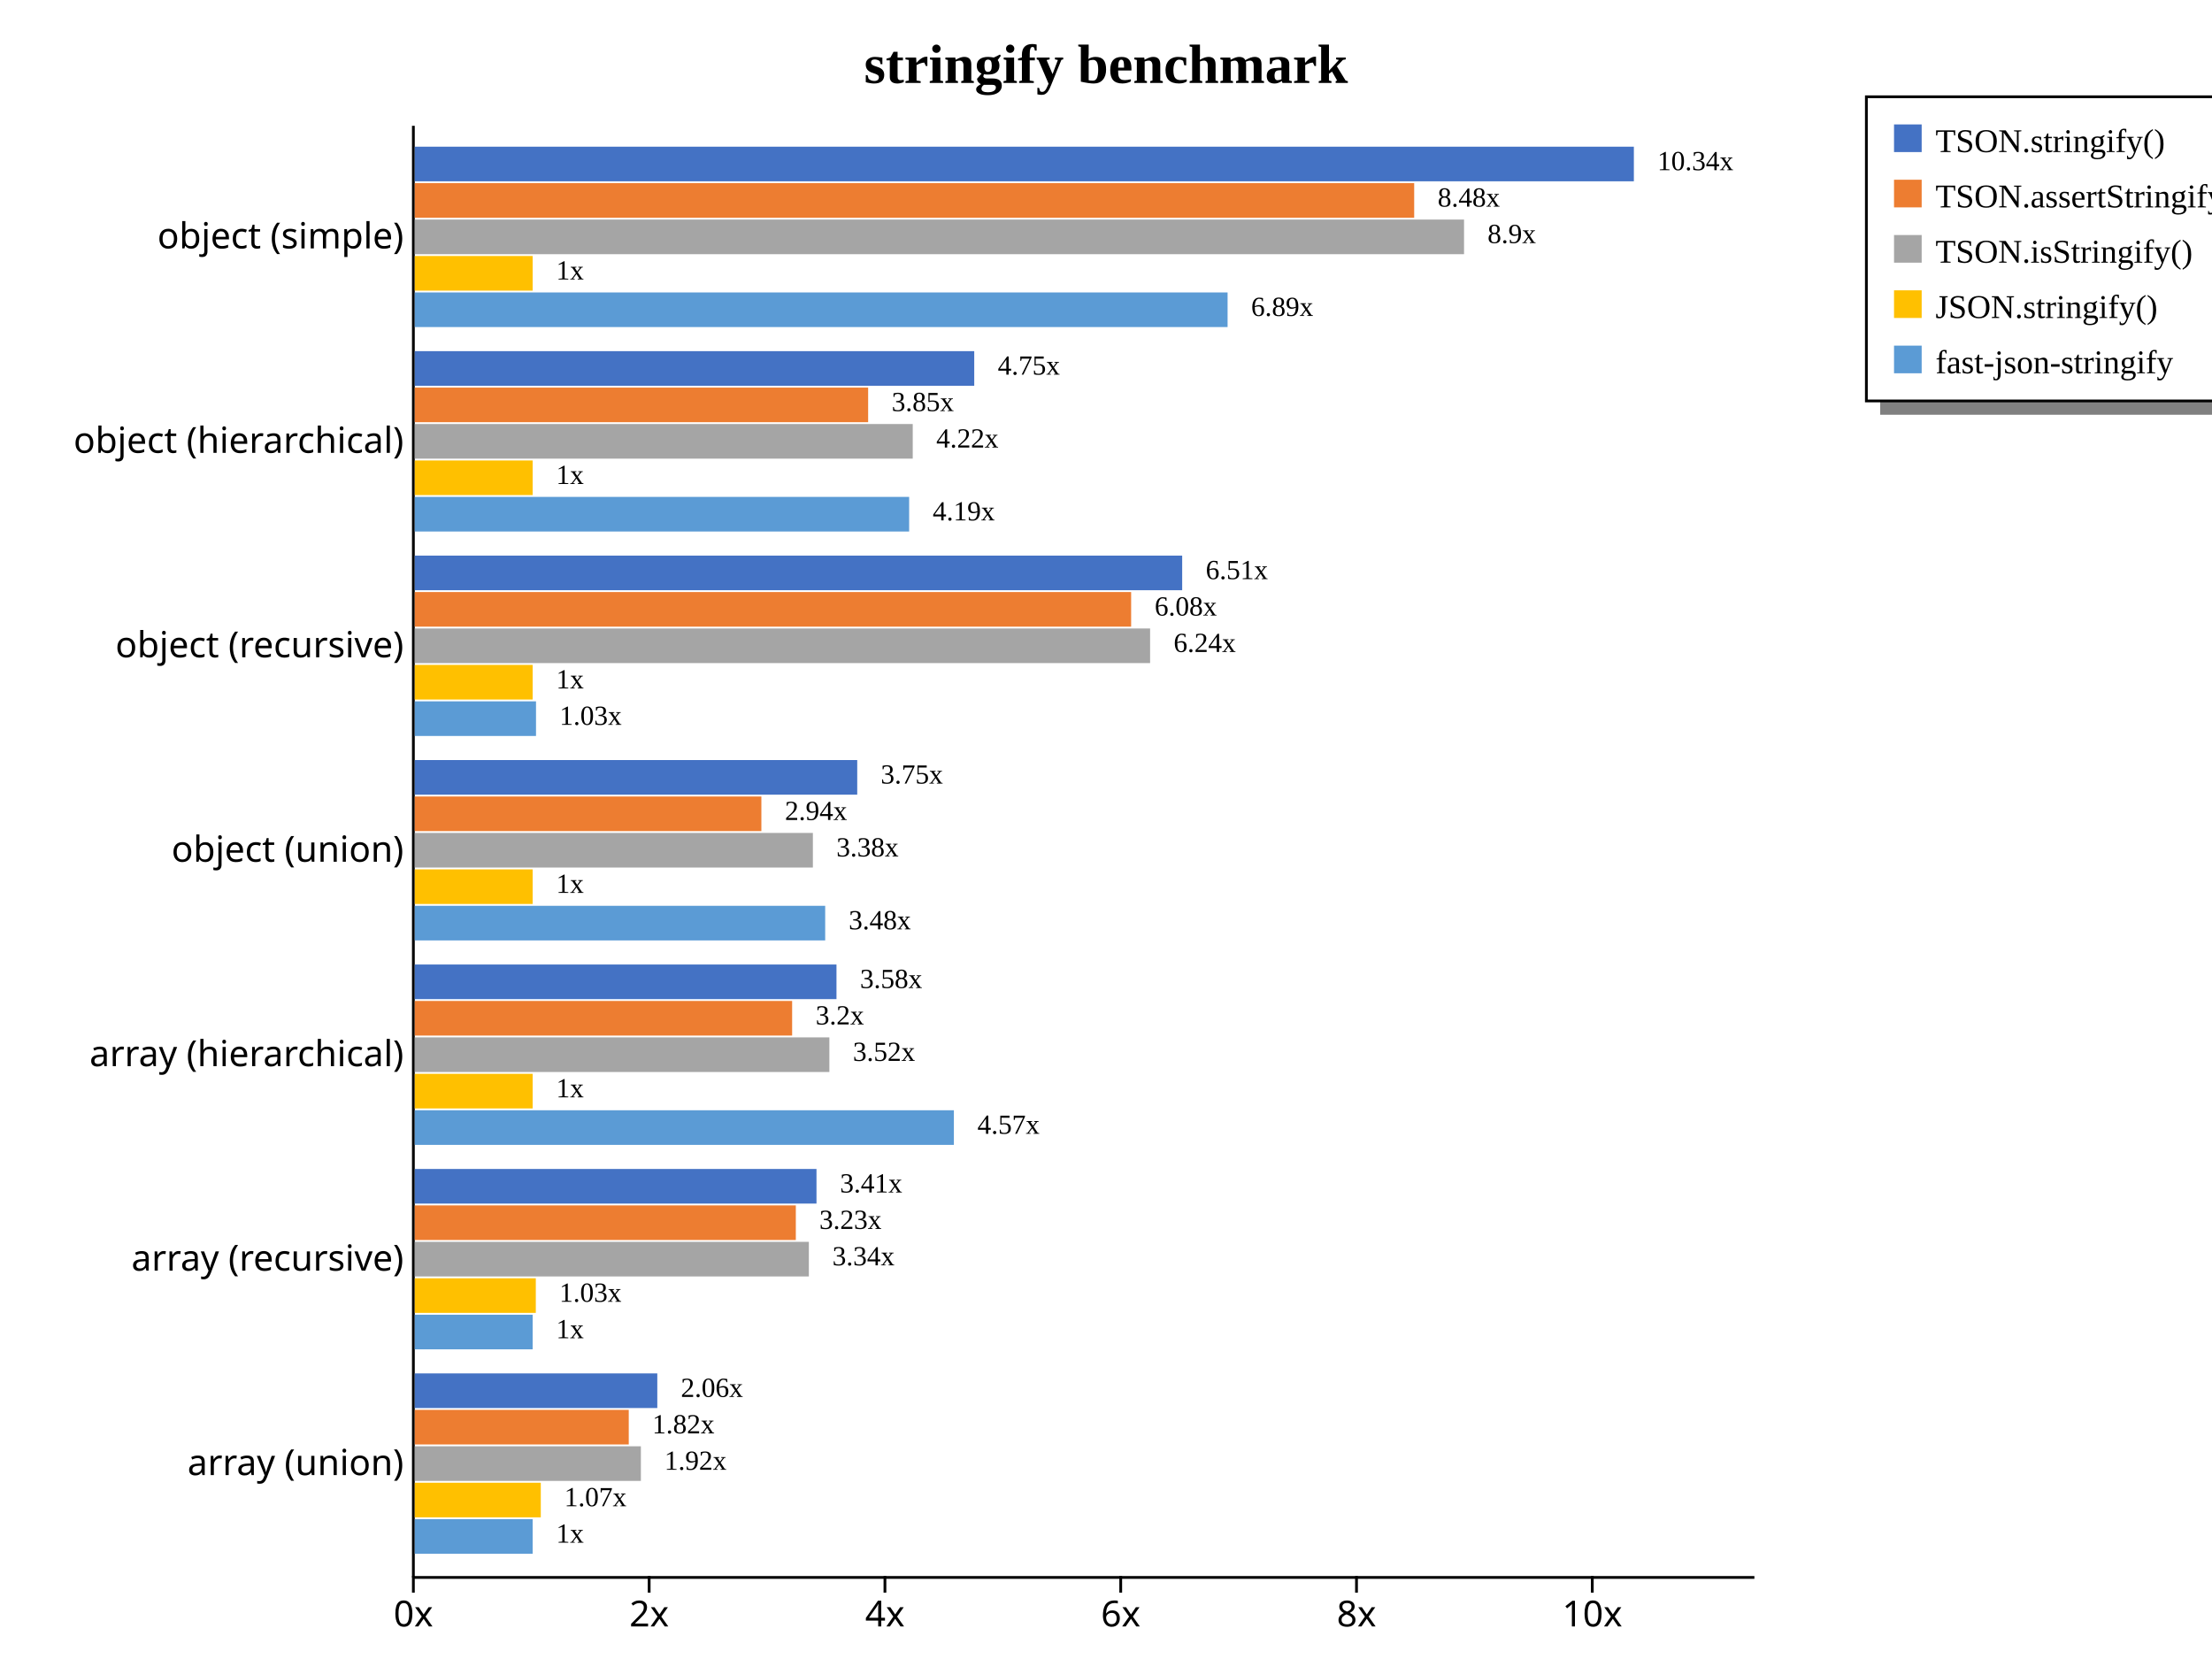
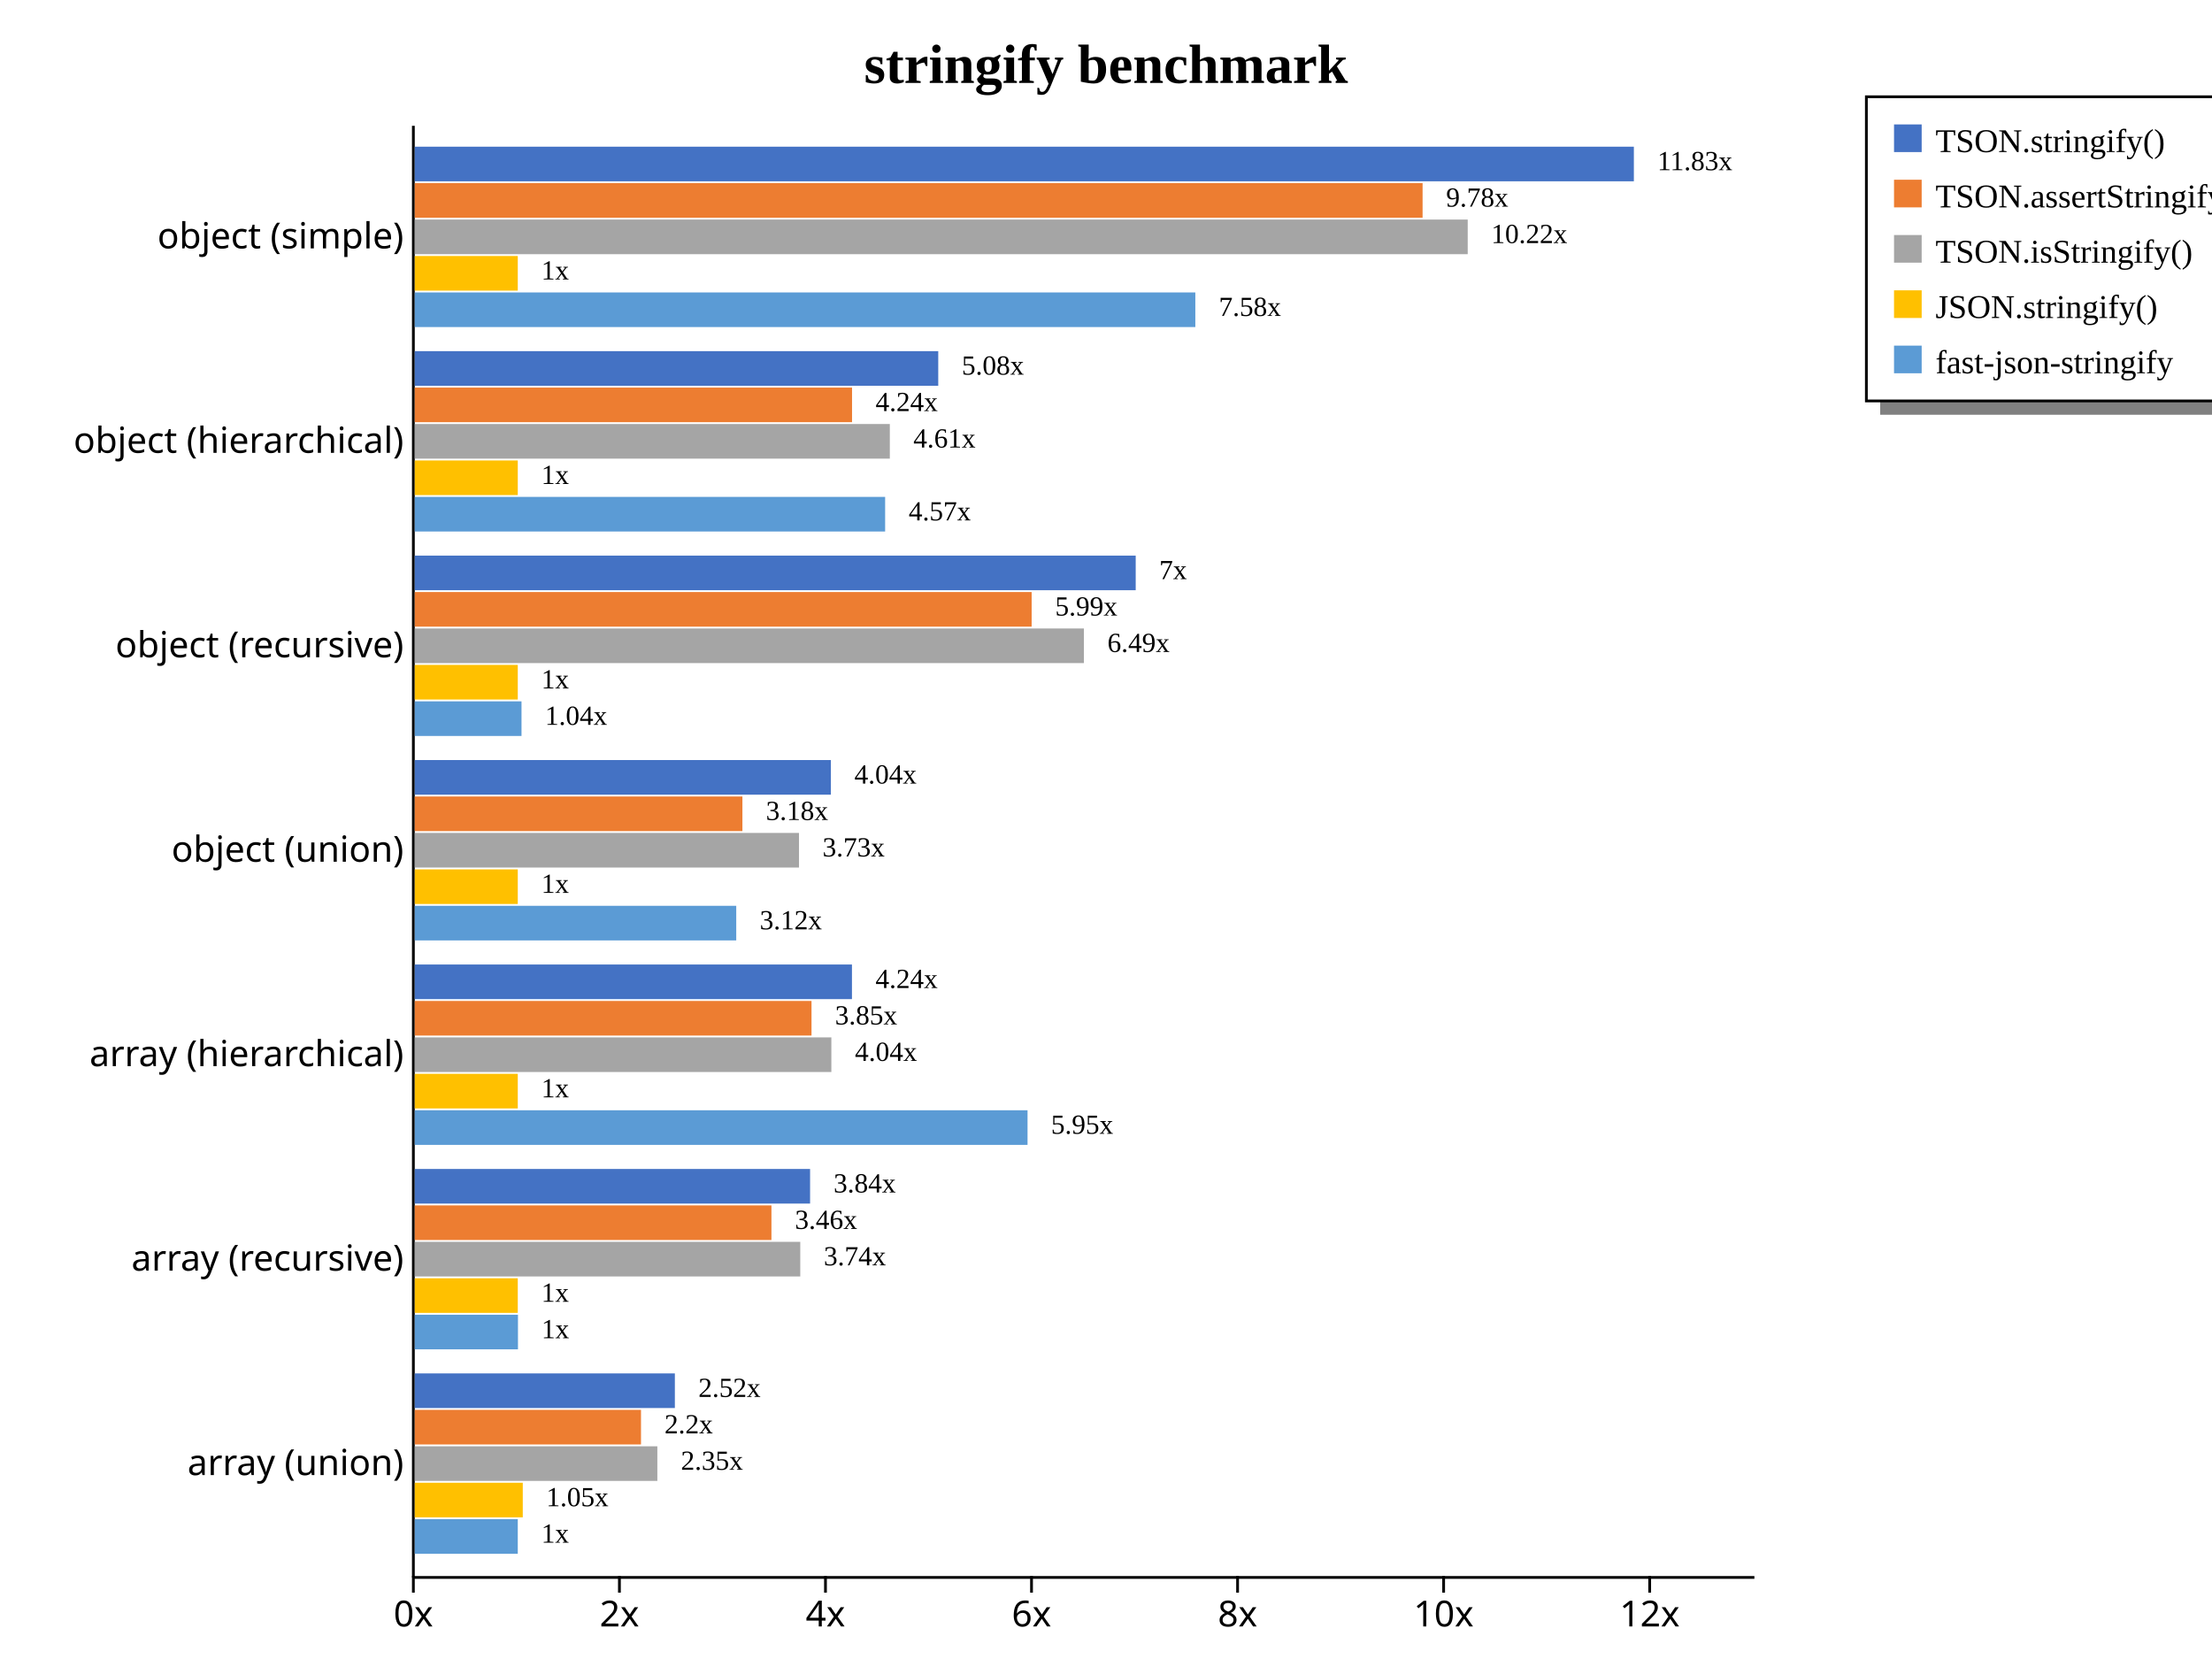
<svg xmlns="http://www.w3.org/2000/svg" width="800" height="600" style="background-color: white;">
  <g class="y axis" transform="translate(149,45)" fill="none" font-size="10" font-family="sans-serif" text-anchor="end" style="font-size: 13px;">
    <path class="domain" stroke="currentColor" d="M0.5,0.5V525.5" />
    <g class="tick" opacity="1" transform="translate(0,40.66901)" style="font-size: 13px;">
      <line stroke="currentColor" x2="0" />
      <text fill="currentColor" x="-3" dy="0.32em">object (simple)    </text>
    </g>
    <g class="tick" opacity="1" transform="translate(0,114.6127)" style="font-size: 13px;">
      <line stroke="currentColor" x2="0" />
      <text fill="currentColor" x="-3" dy="0.32em">object (hierarchical)    </text>
    </g>
    <g class="tick" opacity="1" transform="translate(0,188.5563)" style="font-size: 13px;">
      <line stroke="currentColor" x2="0" />
      <text fill="currentColor" x="-3" dy="0.32em">object (recursive)    </text>
    </g>
    <g class="tick" opacity="1" transform="translate(0,262.5)" style="font-size: 13px;">
      <line stroke="currentColor" x2="0" />
      <text fill="currentColor" x="-3" dy="0.32em">object (union)    </text>
    </g>
    <g class="tick" opacity="1" transform="translate(0,336.4437)" style="font-size: 13px;">
      <line stroke="currentColor" x2="0" />
      <text fill="currentColor" x="-3" dy="0.32em">array (hierarchical)    </text>
    </g>
    <g class="tick" opacity="1" transform="translate(0,410.3873)" style="font-size: 13px;">
      <line stroke="currentColor" x2="0" />
      <text fill="currentColor" x="-3" dy="0.32em">array (recursive)    </text>
    </g>
    <g class="tick" opacity="1" transform="translate(0,484.331)" style="font-size: 13px;">
      <line stroke="currentColor" x2="0" />
      <text fill="currentColor" x="-3" dy="0.32em">array (union)    </text>
    </g>
  </g>
  <g class="x axis" transform="translate(149,570)" fill="none" font-size="10" font-family="sans-serif" text-anchor="middle" style="font-size: 13px;">
    <path class="domain" stroke="currentColor" d="M0.5,0.5H485.5" />
    <g class="tick" opacity="1" transform="translate(0.5,0)" style="font-size: 13px;">
      <line stroke="currentColor" y2="6" />
      <text fill="currentColor" y="9" dy="0.71em">0x</text>
    </g>
-     <g class="tick" opacity="1" transform="translate(85.77444,0)" style="font-size: 13px;">
+     <g class="tick" opacity="1" transform="translate(75.02167,0)" style="font-size: 13px;">
      <line stroke="currentColor" y2="6" />
      <text fill="currentColor" y="9" dy="0.71em">2x</text>
    </g>
-     <g class="tick" opacity="1" transform="translate(171.0489,0)" style="font-size: 13px;">
+     <g class="tick" opacity="1" transform="translate(149.5433,0)" style="font-size: 13px;">
      <line stroke="currentColor" y2="6" />
      <text fill="currentColor" y="9" dy="0.71em">4x</text>
    </g>
-     <g class="tick" opacity="1" transform="translate(256.3233,0)" style="font-size: 13px;">
+     <g class="tick" opacity="1" transform="translate(224.065,0)" style="font-size: 13px;">
      <line stroke="currentColor" y2="6" />
      <text fill="currentColor" y="9" dy="0.71em">6x</text>
    </g>
-     <g class="tick" opacity="1" transform="translate(341.5978,0)" style="font-size: 13px;">
+     <g class="tick" opacity="1" transform="translate(298.5867,0)" style="font-size: 13px;">
      <line stroke="currentColor" y2="6" />
      <text fill="currentColor" y="9" dy="0.71em">8x</text>
    </g>
-     <g class="tick" opacity="1" transform="translate(426.8722,0)" style="font-size: 13px;">
+     <g class="tick" opacity="1" transform="translate(373.1084,0)" style="font-size: 13px;">
      <line stroke="currentColor" y2="6" />
      <text fill="currentColor" y="9" dy="0.71em">10x</text>
+     </g>
+     <g class="tick" opacity="1" transform="translate(447.63,0)" style="font-size: 13px;">
+       <line stroke="currentColor" y2="6" />
+       <text fill="currentColor" y="9" dy="0.71em">12x</text>
    </g>
  </g>
  <text transform="translate(400, 30)" style="text-anchor: middle; font-size: 20px; font-weight: bold;">stringify benchmark</text>
  <rect x="680" y="145" width="200" height="5" fill="gray" />
  <rect x="675" y="35" width="200" height="110" fill="none" stroke="black" />
  <rect x="685" y="45" width="10" height="10" style="fill: #4472c4;" />
  <text x="700" y="55" style="font-size: 12px;">TSON.stringify()</text>
  <rect x="685" y="65" width="10" height="10" style="fill: #ed7d31;" />
  <text x="700" y="75" style="font-size: 12px;">TSON.assertStringify()</text>
  <rect x="685" y="85" width="10" height="10" style="fill: #a5a5a5;" />
  <text x="700" y="95" style="font-size: 12px;">TSON.isStringify()</text>
  <rect x="685" y="105" width="10" height="10" style="fill: #ffc000;" />
  <text x="700" y="115" style="font-size: 12px;">JSON.stringify()</text>
  <rect x="685" y="125" width="10" height="10" style="fill: #5b9bd5;" />
  <text x="700" y="135" style="font-size: 12px;">fast-json-stringify</text>
  <g style="font-size: 13px;">
    <g style="font-size: 13px;">
      <rect x="150" y="53.053" width="440.909" height="12.519" fill="#4472c4" />
-       <rect x="150" y="66.231" width="361.458" height="12.519" fill="#ed7d31" />
-       <rect x="150" y="79.409" width="379.492" height="12.519" fill="#a5a5a5" />
-       <rect x="150" y="92.588" width="42.637" height="12.519" fill="#ffc000" />
-       <rect x="150" y="105.766" width="293.973" height="12.519" fill="#5b9bd5" />
-       <text class="label" x="599.409" y="61.553" font-size="10px">10.34x</text>
-       <text class="label" x="519.958" y="74.731" font-size="10px">8.48x</text>
-       <text class="label" x="537.992" y="87.909" font-size="10px">8.9x</text>
-       <text class="label" x="201.137" y="101.088" font-size="10px">1x</text>
-       <text class="label" x="452.473" y="114.266" font-size="10px">6.89x</text>
+       <rect x="150" y="66.231" width="364.497" height="12.519" fill="#ed7d31" />
+       <rect x="150" y="79.409" width="380.817" height="12.519" fill="#a5a5a5" />
+       <rect x="150" y="92.588" width="37.261" height="12.519" fill="#ffc000" />
+       <rect x="150" y="105.766" width="282.307" height="12.519" fill="#5b9bd5" />
+       <text class="label" x="599.409" y="61.553" font-size="10px">11.83x</text>
+       <text class="label" x="522.997" y="74.731" font-size="10px">9.78x</text>
+       <text class="label" x="539.317" y="87.909" font-size="10px">10.22x</text>
+       <text class="label" x="195.761" y="101.088" font-size="10px">1x</text>
+       <text class="label" x="440.807" y="114.266" font-size="10px">7.58x</text>
+       <text class="label" x="595.909" y="63.053" font-size="8px" />
+       <text class="label" x="519.497" y="76.231" font-size="8px" />
+       <text class="label" x="535.817" y="89.409" font-size="8px" />
+       <text class="label" x="192.261" y="102.588" font-size="8px" />
+       <text class="label" x="437.307" y="115.766" font-size="8px" />
    </g>
    <g style="font-size: 13px;">
-       <rect x="150" y="126.997" width="202.346" height="12.519" fill="#4472c4" />
-       <rect x="150" y="140.175" width="163.978" height="12.519" fill="#ed7d31" />
-       <rect x="150" y="153.353" width="180.103" height="12.519" fill="#a5a5a5" />
-       <rect x="150" y="166.531" width="42.637" height="12.519" fill="#ffc000" />
-       <rect x="150" y="179.709" width="178.805" height="12.519" fill="#5b9bd5" />
-       <text class="label" x="360.846" y="135.497" font-size="10px">4.75x</text>
-       <text class="label" x="322.478" y="148.675" font-size="10px">3.85x</text>
-       <text class="label" x="338.603" y="161.853" font-size="10px">4.22x</text>
-       <text class="label" x="201.137" y="175.031" font-size="10px">1x</text>
-       <text class="label" x="337.305" y="188.209" font-size="10px">4.19x</text>
+       <rect x="150" y="126.997" width="189.331" height="12.519" fill="#4472c4" />
+       <rect x="150" y="140.175" width="158.151" height="12.519" fill="#ed7d31" />
+       <rect x="150" y="153.353" width="171.818" height="12.519" fill="#a5a5a5" />
+       <rect x="150" y="166.531" width="37.261" height="12.519" fill="#ffc000" />
+       <rect x="150" y="179.709" width="170.122" height="12.519" fill="#5b9bd5" />
+       <text class="label" x="347.831" y="135.497" font-size="10px">5.08x</text>
+       <text class="label" x="316.651" y="148.675" font-size="10px">4.24x</text>
+       <text class="label" x="330.318" y="161.853" font-size="10px">4.61x</text>
+       <text class="label" x="195.761" y="175.031" font-size="10px">1x</text>
+       <text class="label" x="328.622" y="188.209" font-size="10px">4.57x</text>
+       <text class="label" x="344.331" y="136.997" font-size="8px" />
+       <text class="label" x="313.151" y="150.175" font-size="8px" />
+       <text class="label" x="326.818" y="163.353" font-size="8px" />
+       <text class="label" x="192.261" y="176.531" font-size="8px" />
+       <text class="label" x="325.122" y="189.709" font-size="8px" />
    </g>
    <g style="font-size: 13px;">
-       <rect x="150" y="200.941" width="277.553" height="12.519" fill="#4472c4" />
-       <rect x="150" y="214.119" width="259.091" height="12.519" fill="#ed7d31" />
-       <rect x="150" y="227.297" width="265.951" height="12.519" fill="#a5a5a5" />
-       <rect x="150" y="240.475" width="42.637" height="12.519" fill="#ffc000" />
-       <rect x="150" y="253.653" width="43.855" height="12.519" fill="#5b9bd5" />
-       <text class="label" x="436.053" y="209.441" font-size="10px">6.51x</text>
-       <text class="label" x="417.591" y="222.619" font-size="10px">6.08x</text>
-       <text class="label" x="424.451" y="235.797" font-size="10px">6.24x</text>
-       <text class="label" x="201.137" y="248.975" font-size="10px">1x</text>
-       <text class="label" x="202.355" y="262.153" font-size="10px">1.03x</text>
+       <rect x="150" y="200.941" width="260.744" height="12.519" fill="#4472c4" />
+       <rect x="150" y="214.119" width="223.109" height="12.519" fill="#ed7d31" />
+       <rect x="150" y="227.297" width="242.009" height="12.519" fill="#a5a5a5" />
+       <rect x="150" y="240.475" width="37.261" height="12.519" fill="#ffc000" />
+       <rect x="150" y="253.653" width="38.611" height="12.519" fill="#5b9bd5" />
+       <text class="label" x="419.244" y="209.441" font-size="10px">7x</text>
+       <text class="label" x="381.609" y="222.619" font-size="10px">5.99x</text>
+       <text class="label" x="400.509" y="235.797" font-size="10px">6.49x</text>
+       <text class="label" x="195.761" y="248.975" font-size="10px">1x</text>
+       <text class="label" x="197.111" y="262.153" font-size="10px">1.04x</text>
+       <text class="label" x="415.744" y="210.941" font-size="8px" />
+       <text class="label" x="378.109" y="224.119" font-size="8px" />
+       <text class="label" x="397.009" y="237.297" font-size="8px" />
+       <text class="label" x="192.261" y="250.475" font-size="8px" />
+       <text class="label" x="193.611" y="263.653" font-size="8px" />
    </g>
    <g style="font-size: 13px;">
-       <rect x="150" y="274.884" width="160.03" height="12.519" fill="#4472c4" />
-       <rect x="150" y="288.062" width="125.362" height="12.519" fill="#ed7d31" />
-       <rect x="150" y="301.24" width="143.989" height="12.519" fill="#a5a5a5" />
-       <rect x="150" y="314.418" width="42.637" height="12.519" fill="#ffc000" />
-       <rect x="150" y="327.597" width="148.441" height="12.519" fill="#5b9bd5" />
-       <text class="label" x="318.53" y="283.384" font-size="10px">3.75x</text>
-       <text class="label" x="283.862" y="296.562" font-size="10px">2.94x</text>
-       <text class="label" x="302.489" y="309.74" font-size="10px">3.38x</text>
-       <text class="label" x="201.137" y="322.918" font-size="10px">1x</text>
-       <text class="label" x="306.941" y="336.097" font-size="10px">3.48x</text>
+       <rect x="150" y="274.884" width="150.498" height="12.519" fill="#4472c4" />
+       <rect x="150" y="288.062" width="118.504" height="12.519" fill="#ed7d31" />
+       <rect x="150" y="301.24" width="138.969" height="12.519" fill="#a5a5a5" />
+       <rect x="150" y="314.418" width="37.261" height="12.519" fill="#ffc000" />
+       <rect x="150" y="327.597" width="116.271" height="12.519" fill="#5b9bd5" />
+       <text class="label" x="308.998" y="283.384" font-size="10px">4.04x</text>
+       <text class="label" x="277.004" y="296.562" font-size="10px">3.18x</text>
+       <text class="label" x="297.469" y="309.74" font-size="10px">3.73x</text>
+       <text class="label" x="195.761" y="322.918" font-size="10px">1x</text>
+       <text class="label" x="274.771" y="336.097" font-size="10px">3.12x</text>
+       <text class="label" x="305.498" y="284.884" font-size="8px" />
+       <text class="label" x="273.504" y="298.062" font-size="8px" />
+       <text class="label" x="293.969" y="311.24" font-size="8px" />
+       <text class="label" x="192.261" y="324.418" font-size="8px" />
+       <text class="label" x="271.271" y="337.597" font-size="8px" />
    </g>
    <g style="font-size: 13px;">
-       <rect x="150" y="348.828" width="152.526" height="12.519" fill="#4472c4" />
-       <rect x="150" y="362.006" width="136.485" height="12.519" fill="#ed7d31" />
-       <rect x="150" y="375.184" width="149.957" height="12.519" fill="#a5a5a5" />
-       <rect x="150" y="388.362" width="42.637" height="12.519" fill="#ffc000" />
-       <rect x="150" y="401.54" width="194.982" height="12.519" fill="#5b9bd5" />
-       <text class="label" x="311.026" y="357.328" font-size="10px">3.58x</text>
-       <text class="label" x="294.985" y="370.506" font-size="10px">3.2x</text>
-       <text class="label" x="308.457" y="383.684" font-size="10px">3.52x</text>
-       <text class="label" x="201.137" y="396.862" font-size="10px">1x</text>
-       <text class="label" x="353.482" y="410.04" font-size="10px">4.57x</text>
+       <rect x="150" y="348.828" width="158.121" height="12.519" fill="#4472c4" />
+       <rect x="150" y="362.006" width="143.495" height="12.519" fill="#ed7d31" />
+       <rect x="150" y="375.184" width="150.672" height="12.519" fill="#a5a5a5" />
+       <rect x="150" y="388.362" width="37.261" height="12.519" fill="#ffc000" />
+       <rect x="150" y="401.54" width="221.622" height="12.519" fill="#5b9bd5" />
+       <text class="label" x="316.621" y="357.328" font-size="10px">4.24x</text>
+       <text class="label" x="301.995" y="370.506" font-size="10px">3.85x</text>
+       <text class="label" x="309.172" y="383.684" font-size="10px">4.04x</text>
+       <text class="label" x="195.761" y="396.862" font-size="10px">1x</text>
+       <text class="label" x="380.122" y="410.04" font-size="10px">5.95x</text>
+       <text class="label" x="313.121" y="358.828" font-size="8px" />
+       <text class="label" x="298.495" y="372.006" font-size="8px" />
+       <text class="label" x="305.672" y="385.184" font-size="8px" />
+       <text class="label" x="192.261" y="398.362" font-size="8px" />
+       <text class="label" x="376.622" y="411.54" font-size="8px" />
    </g>
    <g style="font-size: 13px;">
-       <rect x="150" y="422.772" width="145.295" height="12.519" fill="#4472c4" />
-       <rect x="150" y="435.95" width="137.821" height="12.519" fill="#ed7d31" />
-       <rect x="150" y="449.128" width="142.536" height="12.519" fill="#a5a5a5" />
-       <rect x="150" y="462.306" width="43.783" height="12.519" fill="#ffc000" />
-       <rect x="150" y="475.484" width="42.637" height="12.519" fill="#5b9bd5" />
-       <text class="label" x="303.795" y="431.272" font-size="10px">3.41x</text>
-       <text class="label" x="296.321" y="444.45" font-size="10px">3.23x</text>
-       <text class="label" x="301.036" y="457.628" font-size="10px">3.34x</text>
-       <text class="label" x="202.283" y="470.806" font-size="10px">1.03x</text>
-       <text class="label" x="201.137" y="483.984" font-size="10px">1x</text>
+       <rect x="150" y="422.772" width="142.978" height="12.519" fill="#4472c4" />
+       <rect x="150" y="435.95" width="129.002" height="12.519" fill="#ed7d31" />
+       <rect x="150" y="449.128" width="139.429" height="12.519" fill="#a5a5a5" />
+       <rect x="150" y="462.306" width="37.261" height="12.519" fill="#ffc000" />
+       <rect x="150" y="475.484" width="37.331" height="12.519" fill="#5b9bd5" />
+       <text class="label" x="301.478" y="431.272" font-size="10px">3.84x</text>
+       <text class="label" x="287.502" y="444.45" font-size="10px">3.46x</text>
+       <text class="label" x="297.929" y="457.628" font-size="10px">3.74x</text>
+       <text class="label" x="195.761" y="470.806" font-size="10px">1x</text>
+       <text class="label" x="195.831" y="483.984" font-size="10px">1x</text>
+       <text class="label" x="297.978" y="432.772" font-size="8px" />
+       <text class="label" x="284.002" y="445.95" font-size="8px" />
+       <text class="label" x="294.429" y="459.128" font-size="8px" />
+       <text class="label" x="192.261" y="472.306" font-size="8px" />
+       <text class="label" x="192.331" y="485.484" font-size="8px" />
    </g>
    <g style="font-size: 13px;">
-       <rect x="150" y="496.715" width="87.721" height="12.519" fill="#4472c4" />
-       <rect x="150" y="509.893" width="77.398" height="12.519" fill="#ed7d31" />
-       <rect x="150" y="523.071" width="81.784" height="12.519" fill="#a5a5a5" />
-       <rect x="150" y="536.249" width="45.587" height="12.519" fill="#ffc000" />
-       <rect x="150" y="549.428" width="42.637" height="12.519" fill="#5b9bd5" />
-       <text class="label" x="246.221" y="505.215" font-size="10px">2.06x</text>
-       <text class="label" x="235.898" y="518.393" font-size="10px">1.82x</text>
-       <text class="label" x="240.284" y="531.571" font-size="10px">1.92x</text>
-       <text class="label" x="204.087" y="544.749" font-size="10px">1.07x</text>
-       <text class="label" x="201.137" y="557.928" font-size="10px">1x</text>
+       <rect x="150" y="496.715" width="94.074" height="12.519" fill="#4472c4" />
+       <rect x="150" y="509.893" width="81.826" height="12.519" fill="#ed7d31" />
+       <rect x="150" y="523.071" width="87.742" height="12.519" fill="#a5a5a5" />
+       <rect x="150" y="536.249" width="39.065" height="12.519" fill="#ffc000" />
+       <rect x="150" y="549.428" width="37.261" height="12.519" fill="#5b9bd5" />
+       <text class="label" x="252.574" y="505.215" font-size="10px">2.52x</text>
+       <text class="label" x="240.326" y="518.393" font-size="10px">2.2x</text>
+       <text class="label" x="246.242" y="531.571" font-size="10px">2.35x</text>
+       <text class="label" x="197.565" y="544.749" font-size="10px">1.05x</text>
+       <text class="label" x="195.761" y="557.928" font-size="10px">1x</text>
+       <text class="label" x="249.074" y="506.715" font-size="8px" />
+       <text class="label" x="236.826" y="519.893" font-size="8px" />
+       <text class="label" x="242.742" y="533.071" font-size="8px" />
+       <text class="label" x="194.065" y="546.249" font-size="8px" />
+       <text class="label" x="192.261" y="559.428" font-size="8px" />
    </g>
  </g>
</svg>
